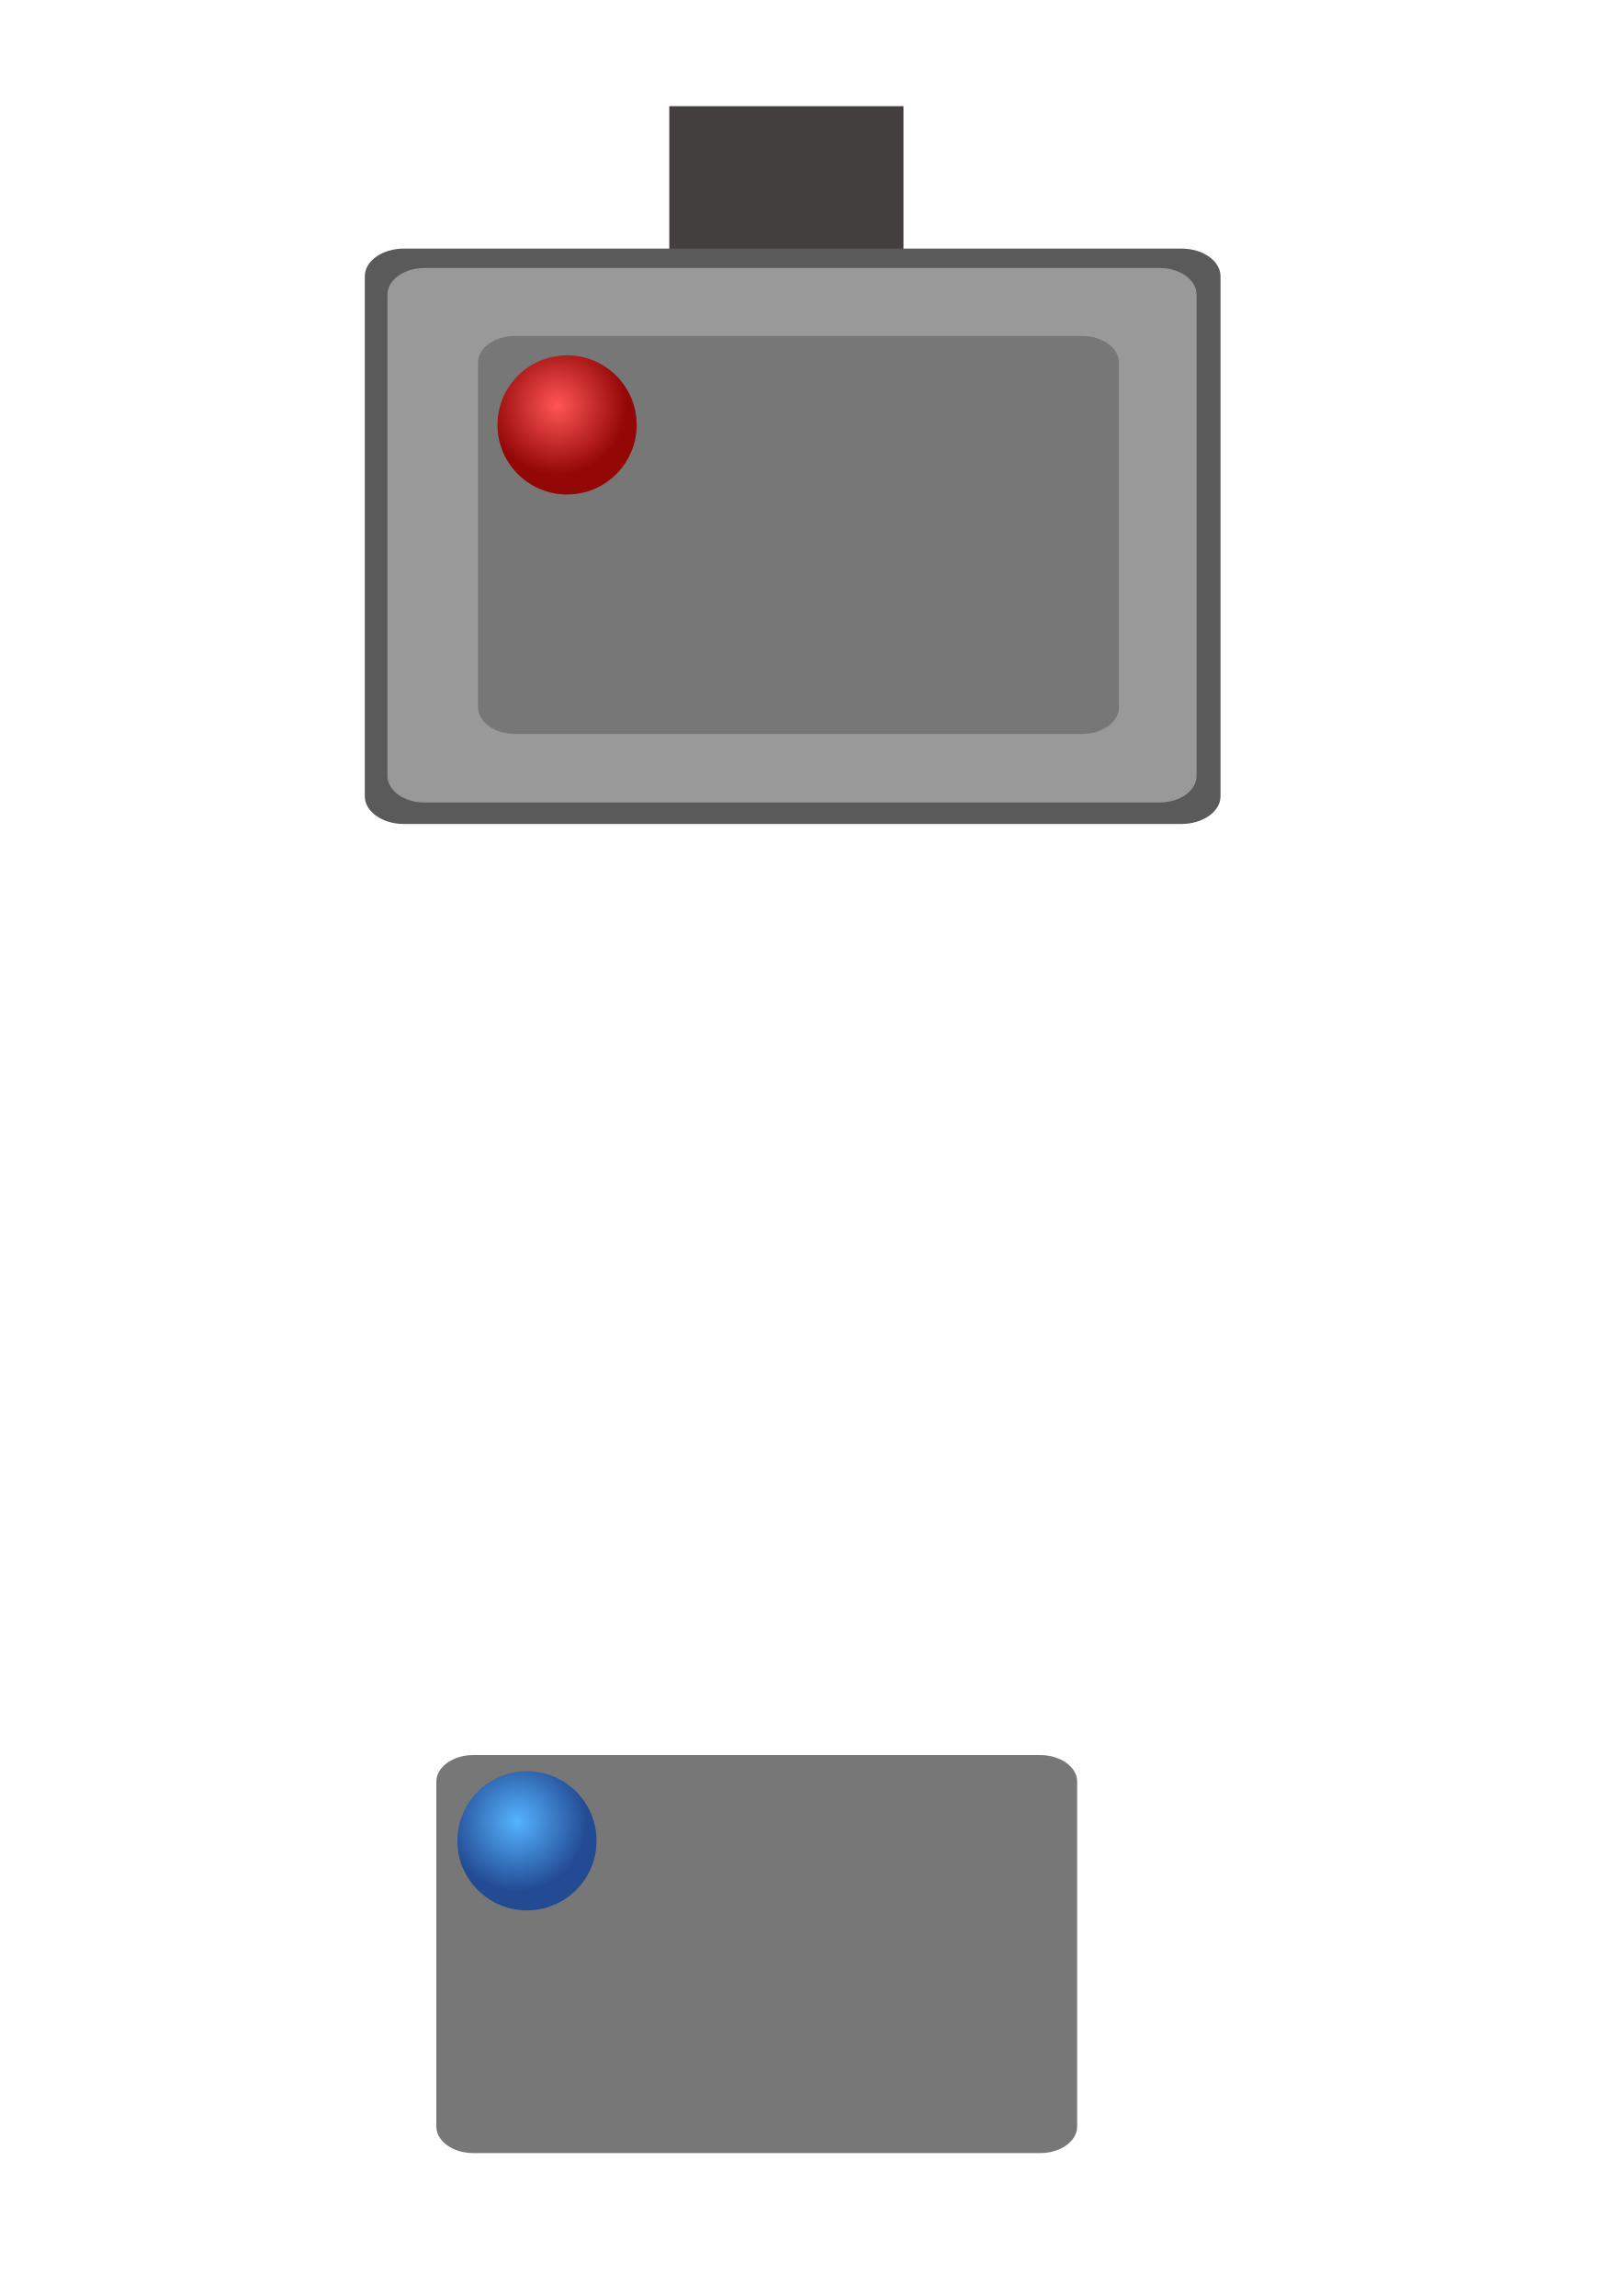
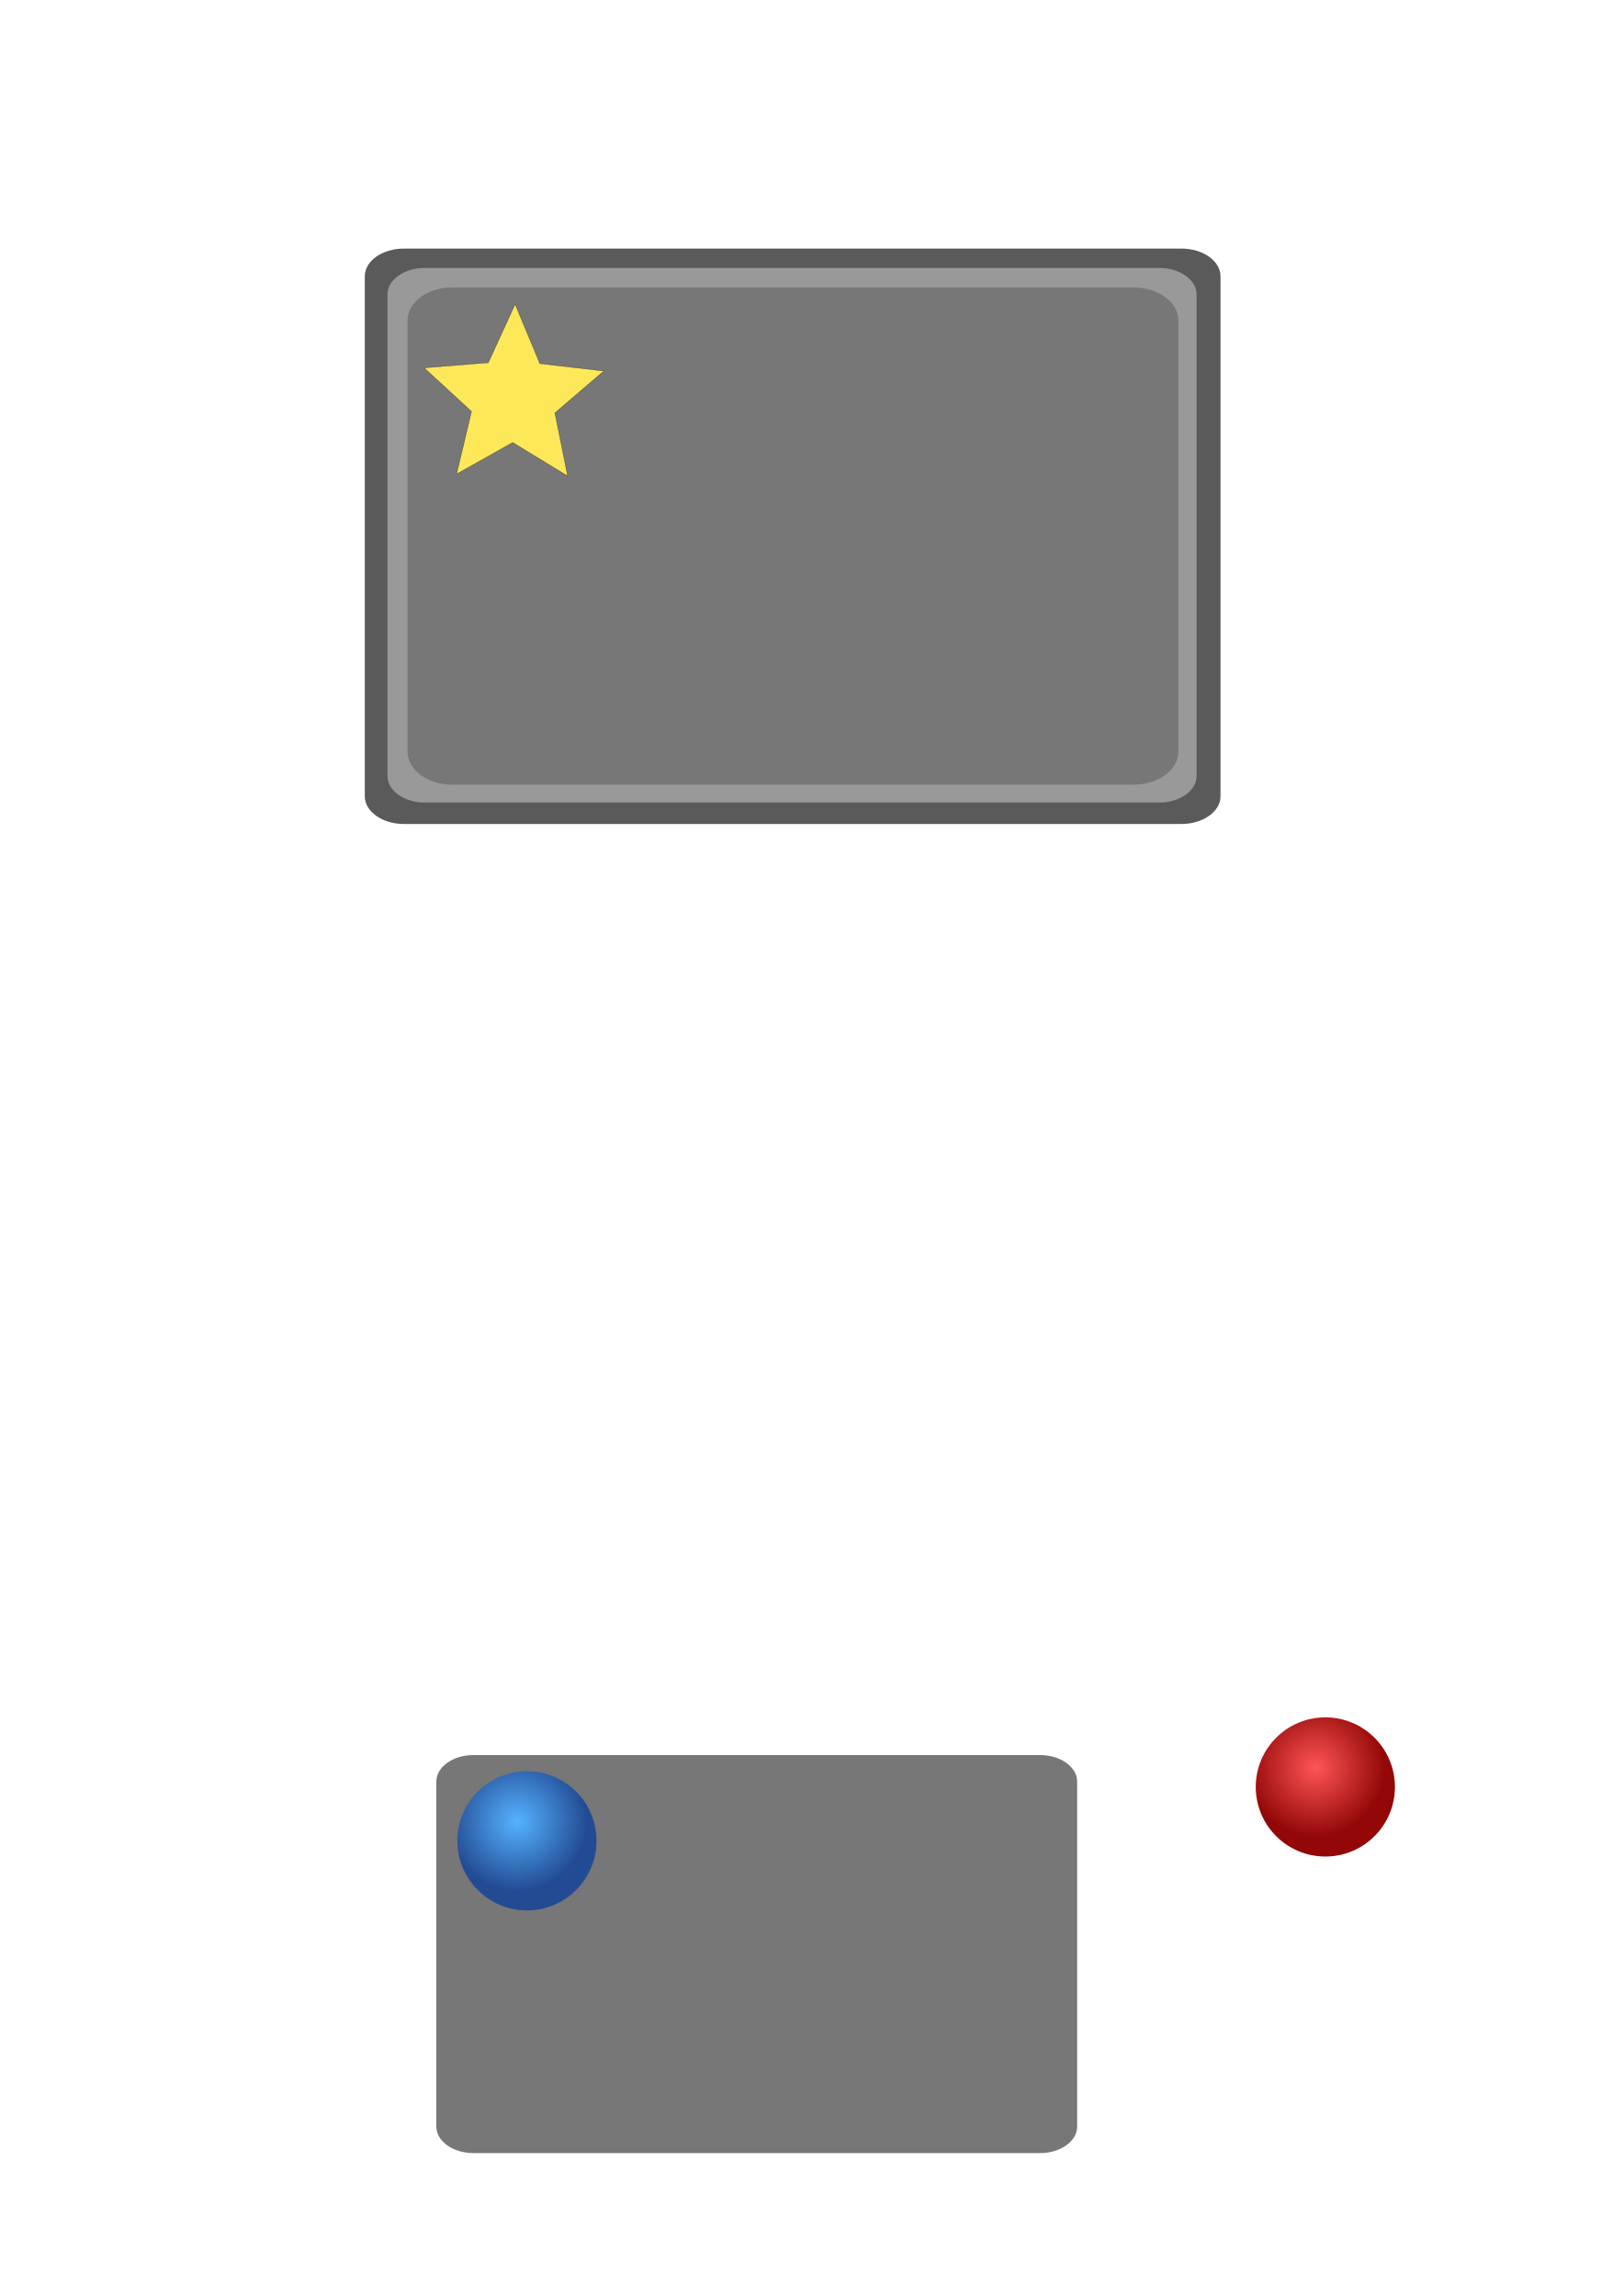
<svg xmlns="http://www.w3.org/2000/svg" xmlns:xlink="http://www.w3.org/1999/xlink" width="210mm" height="297mm" viewBox="0 0 744.094 1052.362" id="svg2" version="1.1">
  <defs id="defs4">
    <linearGradient id="linearGradient4172">
      <stop style="stop-color:#ff5555;stop-opacity:1" offset="0" id="stop4214" />
      <stop style="stop-color:#930707;stop-opacity:1" offset="1" id="stop4216" />
    </linearGradient>
    <linearGradient id="linearGradient4218">
      <stop id="stop4206" offset="0" style="stop-color:#55b3ff;stop-opacity:1" />
      <stop id="stop4208" offset="1" style="stop-color:#234b94;stop-opacity:1" />
    </linearGradient>
-     <radialGradient xlink:href="#linearGradient4172" id="radialGradient4178" cx="154.806" cy="164.186" fx="154.806" fy="164.186" r="10.859" gradientUnits="userSpaceOnUse" gradientTransform="matrix(2.936581,0,0,2.936581,-199.1746,-296.2801)" />
+     <radialGradient xlink:href="#linearGradient4172" id="radialGradient4178" cx="154.806" cy="164.186" fx="154.806" fy="164.186" r="10.859" gradientUnits="userSpaceOnUse" gradientTransform="matrix(2.936581,0,0,2.936581,148.3179,327.9941)" />
    <radialGradient gradientTransform="matrix(2.936581,0,0,2.936581,-217.5618,352.6883)" xlink:href="#linearGradient4218" id="radialGradient4178-4" cx="154.806" cy="164.186" fx="154.806" fy="164.186" r="10.859" gradientUnits="userSpaceOnUse" />
  </defs>
  <g id="layer1">
-     <rect style="opacity:1;fill:#443f3f;fill-opacity:1;fill-rule:evenodd;stroke:none;stroke-width:0.3;stroke-miterlimit:4;stroke-dasharray:none;stroke-dashoffset:0;stroke-opacity:1" id="rect4239" width="107.318" height="69.71" x="306.714" y="48.668" />
    <rect style="opacity:1;fill:#5a5a5a;fill-opacity:1;fill-rule:evenodd;stroke:none;stroke-width:0.3;stroke-miterlimit:4;stroke-dasharray:none;stroke-dashoffset:0;stroke-opacity:1" id="rect4136-5" width="392.148" height="263.743" x="167.175" y="113.929" rx="17.945" ry="12.699" />
    <rect style="opacity:1;fill:#999999;fill-opacity:1;fill-rule:evenodd;stroke:none;stroke-width:0.3;stroke-miterlimit:4;stroke-dasharray:none;stroke-dashoffset:0;stroke-opacity:1" id="rect4136" width="370.799" height="244.998" x="177.558" y="122.828" rx="16.968" ry="12.182" />
-     <rect style="opacity:1;fill:#777777;fill-opacity:1;fill-rule:evenodd;stroke:none;stroke-width:0.3;stroke-miterlimit:4;stroke-dasharray:none;stroke-dashoffset:0;stroke-opacity:1" id="rect4138" width="293.673" height="182.433" x="219.087" y="153.975" rx="16.968" ry="12.182" />
+     <rect style="opacity:1;fill:#777777;fill-opacity:1;fill-rule:evenodd;stroke:none;stroke-width:0.3;stroke-miterlimit:4;stroke-dasharray:none;stroke-dashoffset:0;stroke-opacity:1" id="rect4138" width="353.272" height="227.89" x="186.762" y="131.752" rx="20.412" ry="15.217" />
    <rect style="opacity:1;fill:#777777;fill-opacity:1;fill-rule:evenodd;stroke:none;stroke-width:0.3;stroke-miterlimit:4;stroke-dasharray:none;stroke-dashoffset:0;stroke-opacity:1" id="rect4138-1" width="293.673" height="182.433" x="199.958" y="804.427" rx="16.968" ry="12.182" />
-     <circle style="opacity:1;fill:url(#radialGradient4178);fill-opacity:1;fill-rule:evenodd;stroke:none;stroke-width:0.3;stroke-miterlimit:4;stroke-dasharray:none;stroke-dashoffset:0;stroke-opacity:1" id="path4170" cx="259.875" cy="194.763" r="31.889" />
+     <circle style="opacity:1;fill:url(#radialGradient4178);fill-opacity:1;fill-rule:evenodd;stroke:none;stroke-width:0.3;stroke-miterlimit:4;stroke-dasharray:none;stroke-dashoffset:0;stroke-opacity:1" id="path4170" cx="607.367" cy="819.038" r="31.889" />
    <circle style="opacity:1;fill:url(#radialGradient4178-4);fill-opacity:1;fill-rule:evenodd;stroke:none;stroke-width:0.3;stroke-miterlimit:4;stroke-dasharray:none;stroke-dashoffset:0;stroke-opacity:1" id="path4170-5" cx="241.488" cy="843.732" r="31.889" />
+     <path style="opacity:1;fill:#fde85a;fill-opacity:1;fill-rule:evenodd;stroke:#000000;stroke-width:0.1;stroke-linejoin:bevel;stroke-miterlimit:4;stroke-dasharray:none;stroke-dashoffset:0;stroke-opacity:1" id="path4156" d="m 246.429,269.505 -25.858,-14.196 -25.011,15.64 5.51,-28.979 -22.603,-18.954 29.264,-3.714 11.042,-27.354 12.576,26.684 29.427,2.048 -21.492,20.206 z" transform="matrix(0.9989425,0.04597695,-0.04597695,0.9989425,26.34318,-62.37309)" />
  </g>
</svg>
